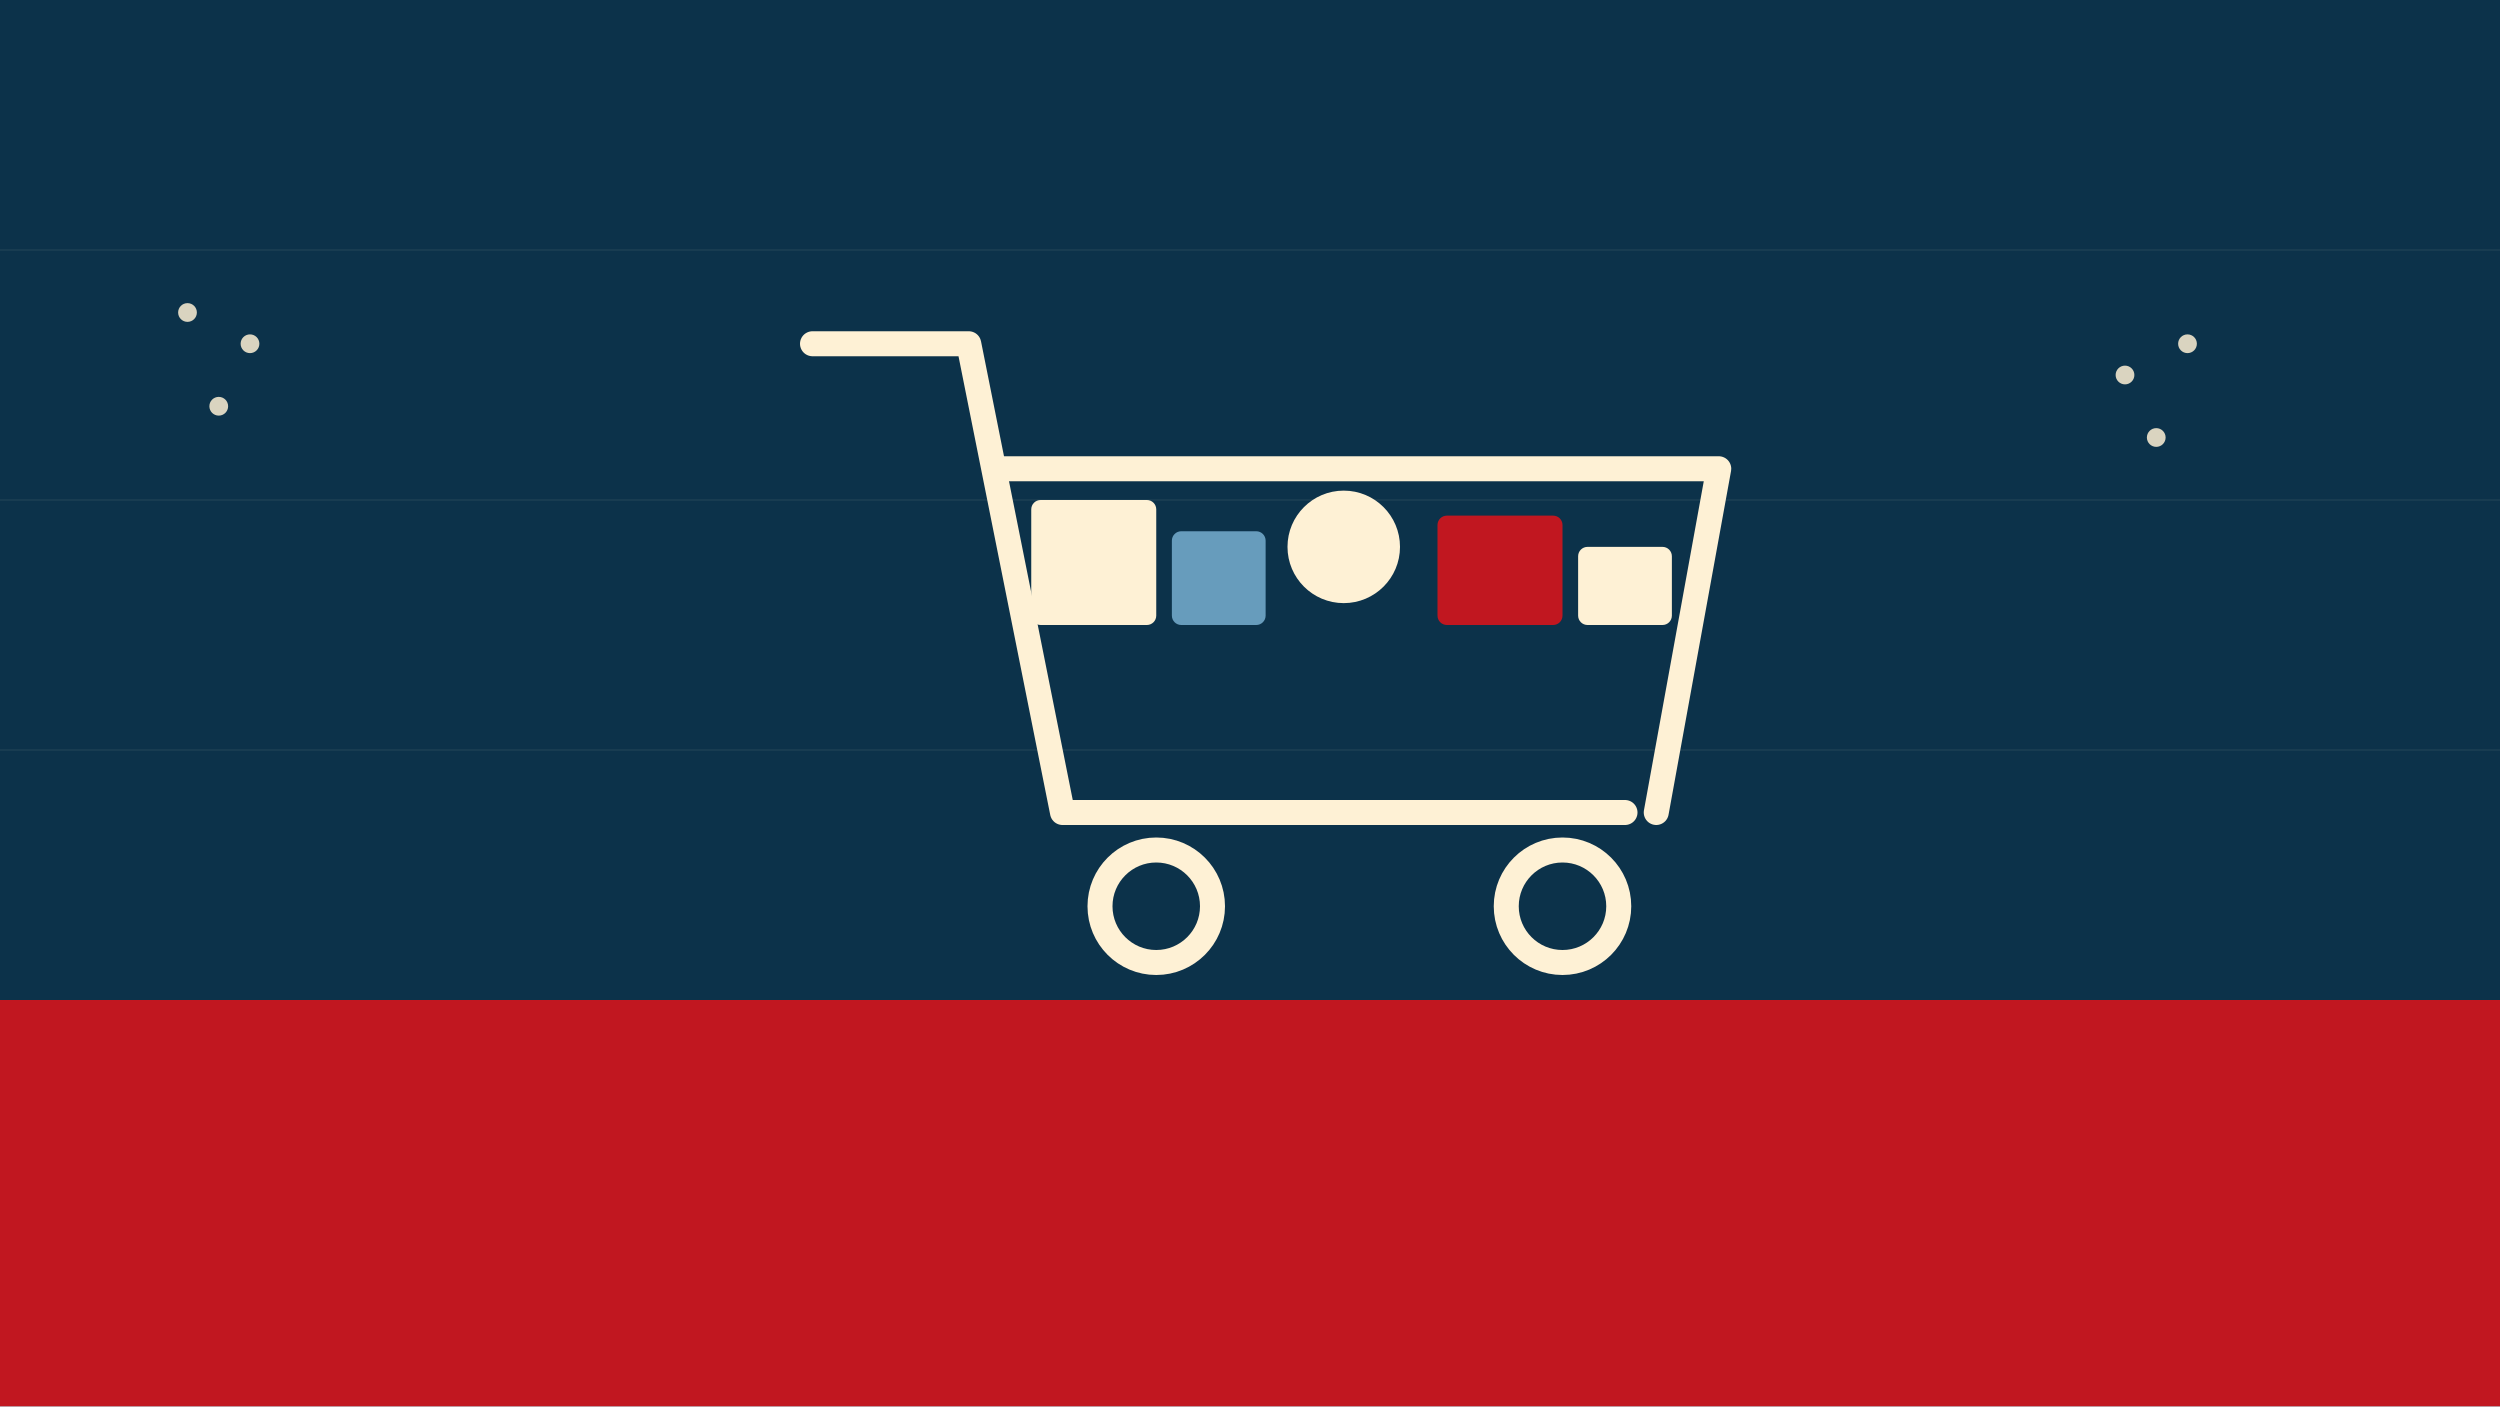
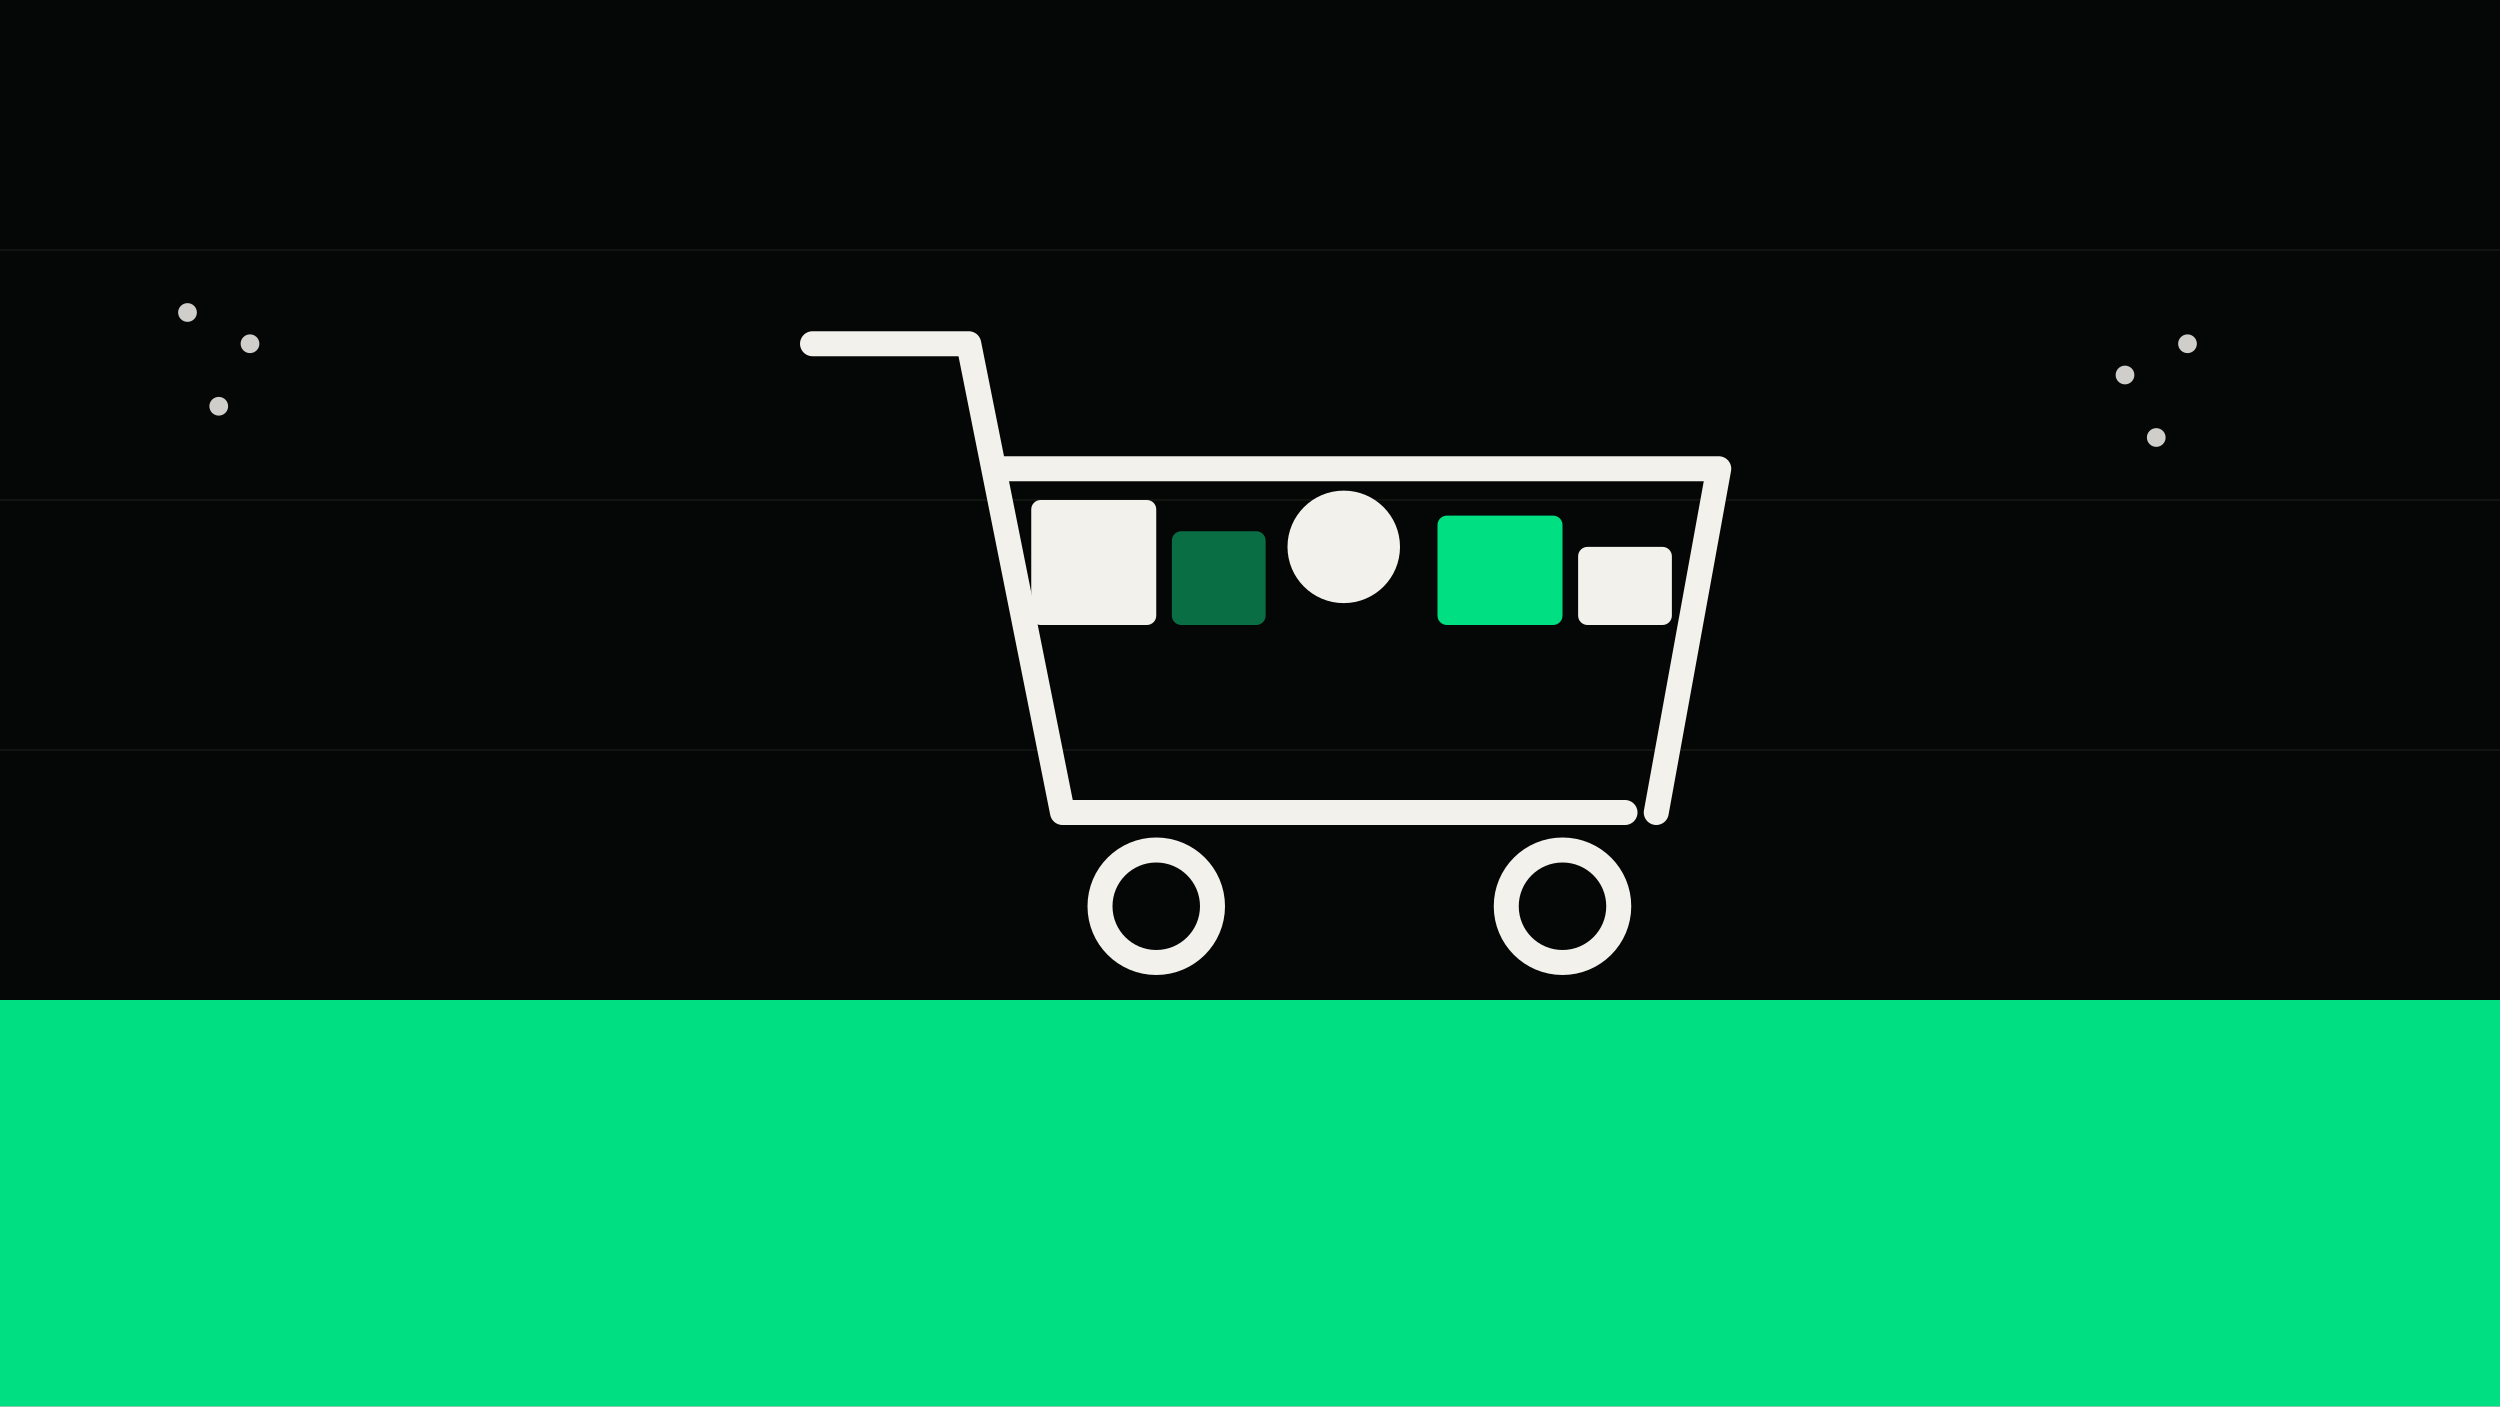
<svg xmlns="http://www.w3.org/2000/svg" viewBox="0 0 1600 900" preserveAspectRatio="xMidYMid slice">
-   <rect width="1600" height="900" fill="#0C324A" />
-   <rect x="0" y="640" width="1600" height="260" fill="#C11720" />
-   <g stroke="#FEF1D5" stroke-width="1" opacity="0.07">
+   <rect width="1600" height="900" fill="#050706" />
+   <rect x="0" y="640" width="1600" height="260" fill="#00DF81" />
+   <g stroke="#F3F1EC" stroke-width="1" opacity="0.07">
    <line x1="0" y1="160" x2="1600" y2="160" />
    <line x1="0" y1="320" x2="1600" y2="320" />
    <line x1="0" y1="480" x2="1600" y2="480" />
  </g>
-   <g transform="translate(800 380)" stroke="#FEF1D5" stroke-width="16" fill="none" stroke-linecap="round" stroke-linejoin="round">
+   <g transform="translate(800 380)" stroke="#F3F1EC" stroke-width="16" fill="none" stroke-linecap="round" stroke-linejoin="round">
    <path d="M-280 -160 L-180 -160 L-120 140 L240 140" />
    <path d="M-160 -80 L300 -80 L260 140" />
  </g>
  <g transform="translate(800 380)">
-     <rect x="-140" y="-60" width="80" height="80" fill="#FEF1D5" rx="6" />
-     <rect x="-50" y="-40" width="60" height="60" fill="#679CBC" rx="6" />
-     <circle cx="60" cy="-30" r="36" fill="#FEF1D5" />
-     <rect x="120" y="-50" width="80" height="70" fill="#C11720" rx="6" />
-     <rect x="210" y="-30" width="60" height="50" fill="#FEF1D5" rx="6" />
+     <rect x="-140" y="-60" width="80" height="80" fill="#F3F1EC" rx="6" />
+     <rect x="-50" y="-40" width="60" height="60" fill="#0A6E45" rx="6" />
+     <circle cx="60" cy="-30" r="36" fill="#F3F1EC" />
+     <rect x="120" y="-50" width="80" height="70" fill="#00DF81" rx="6" />
+     <rect x="210" y="-30" width="60" height="50" fill="#F3F1EC" rx="6" />
  </g>
-   <g transform="translate(800 380)" stroke="#FEF1D5" stroke-width="16" fill="#0C324A" stroke-linecap="round" stroke-linejoin="round">
+   <g transform="translate(800 380)" stroke="#F3F1EC" stroke-width="16" fill="#050706" stroke-linecap="round" stroke-linejoin="round">
    <circle cx="-60" cy="200" r="36" />
    <circle cx="200" cy="200" r="36" />
  </g>
-   <g transform="translate(120 200)" fill="#FEF1D5" opacity="0.85">
+   <g transform="translate(120 200)" fill="#F3F1EC" opacity="0.85">
    <circle cx="0" cy="0" r="6" />
    <circle cx="40" cy="20" r="6" />
    <circle cx="20" cy="60" r="6" />
  </g>
-   <g transform="translate(1400 220)" fill="#FEF1D5" opacity="0.85">
+   <g transform="translate(1400 220)" fill="#F3F1EC" opacity="0.85">
    <circle cx="0" cy="0" r="6" />
    <circle cx="-40" cy="20" r="6" />
    <circle cx="-20" cy="60" r="6" />
  </g>
</svg>
